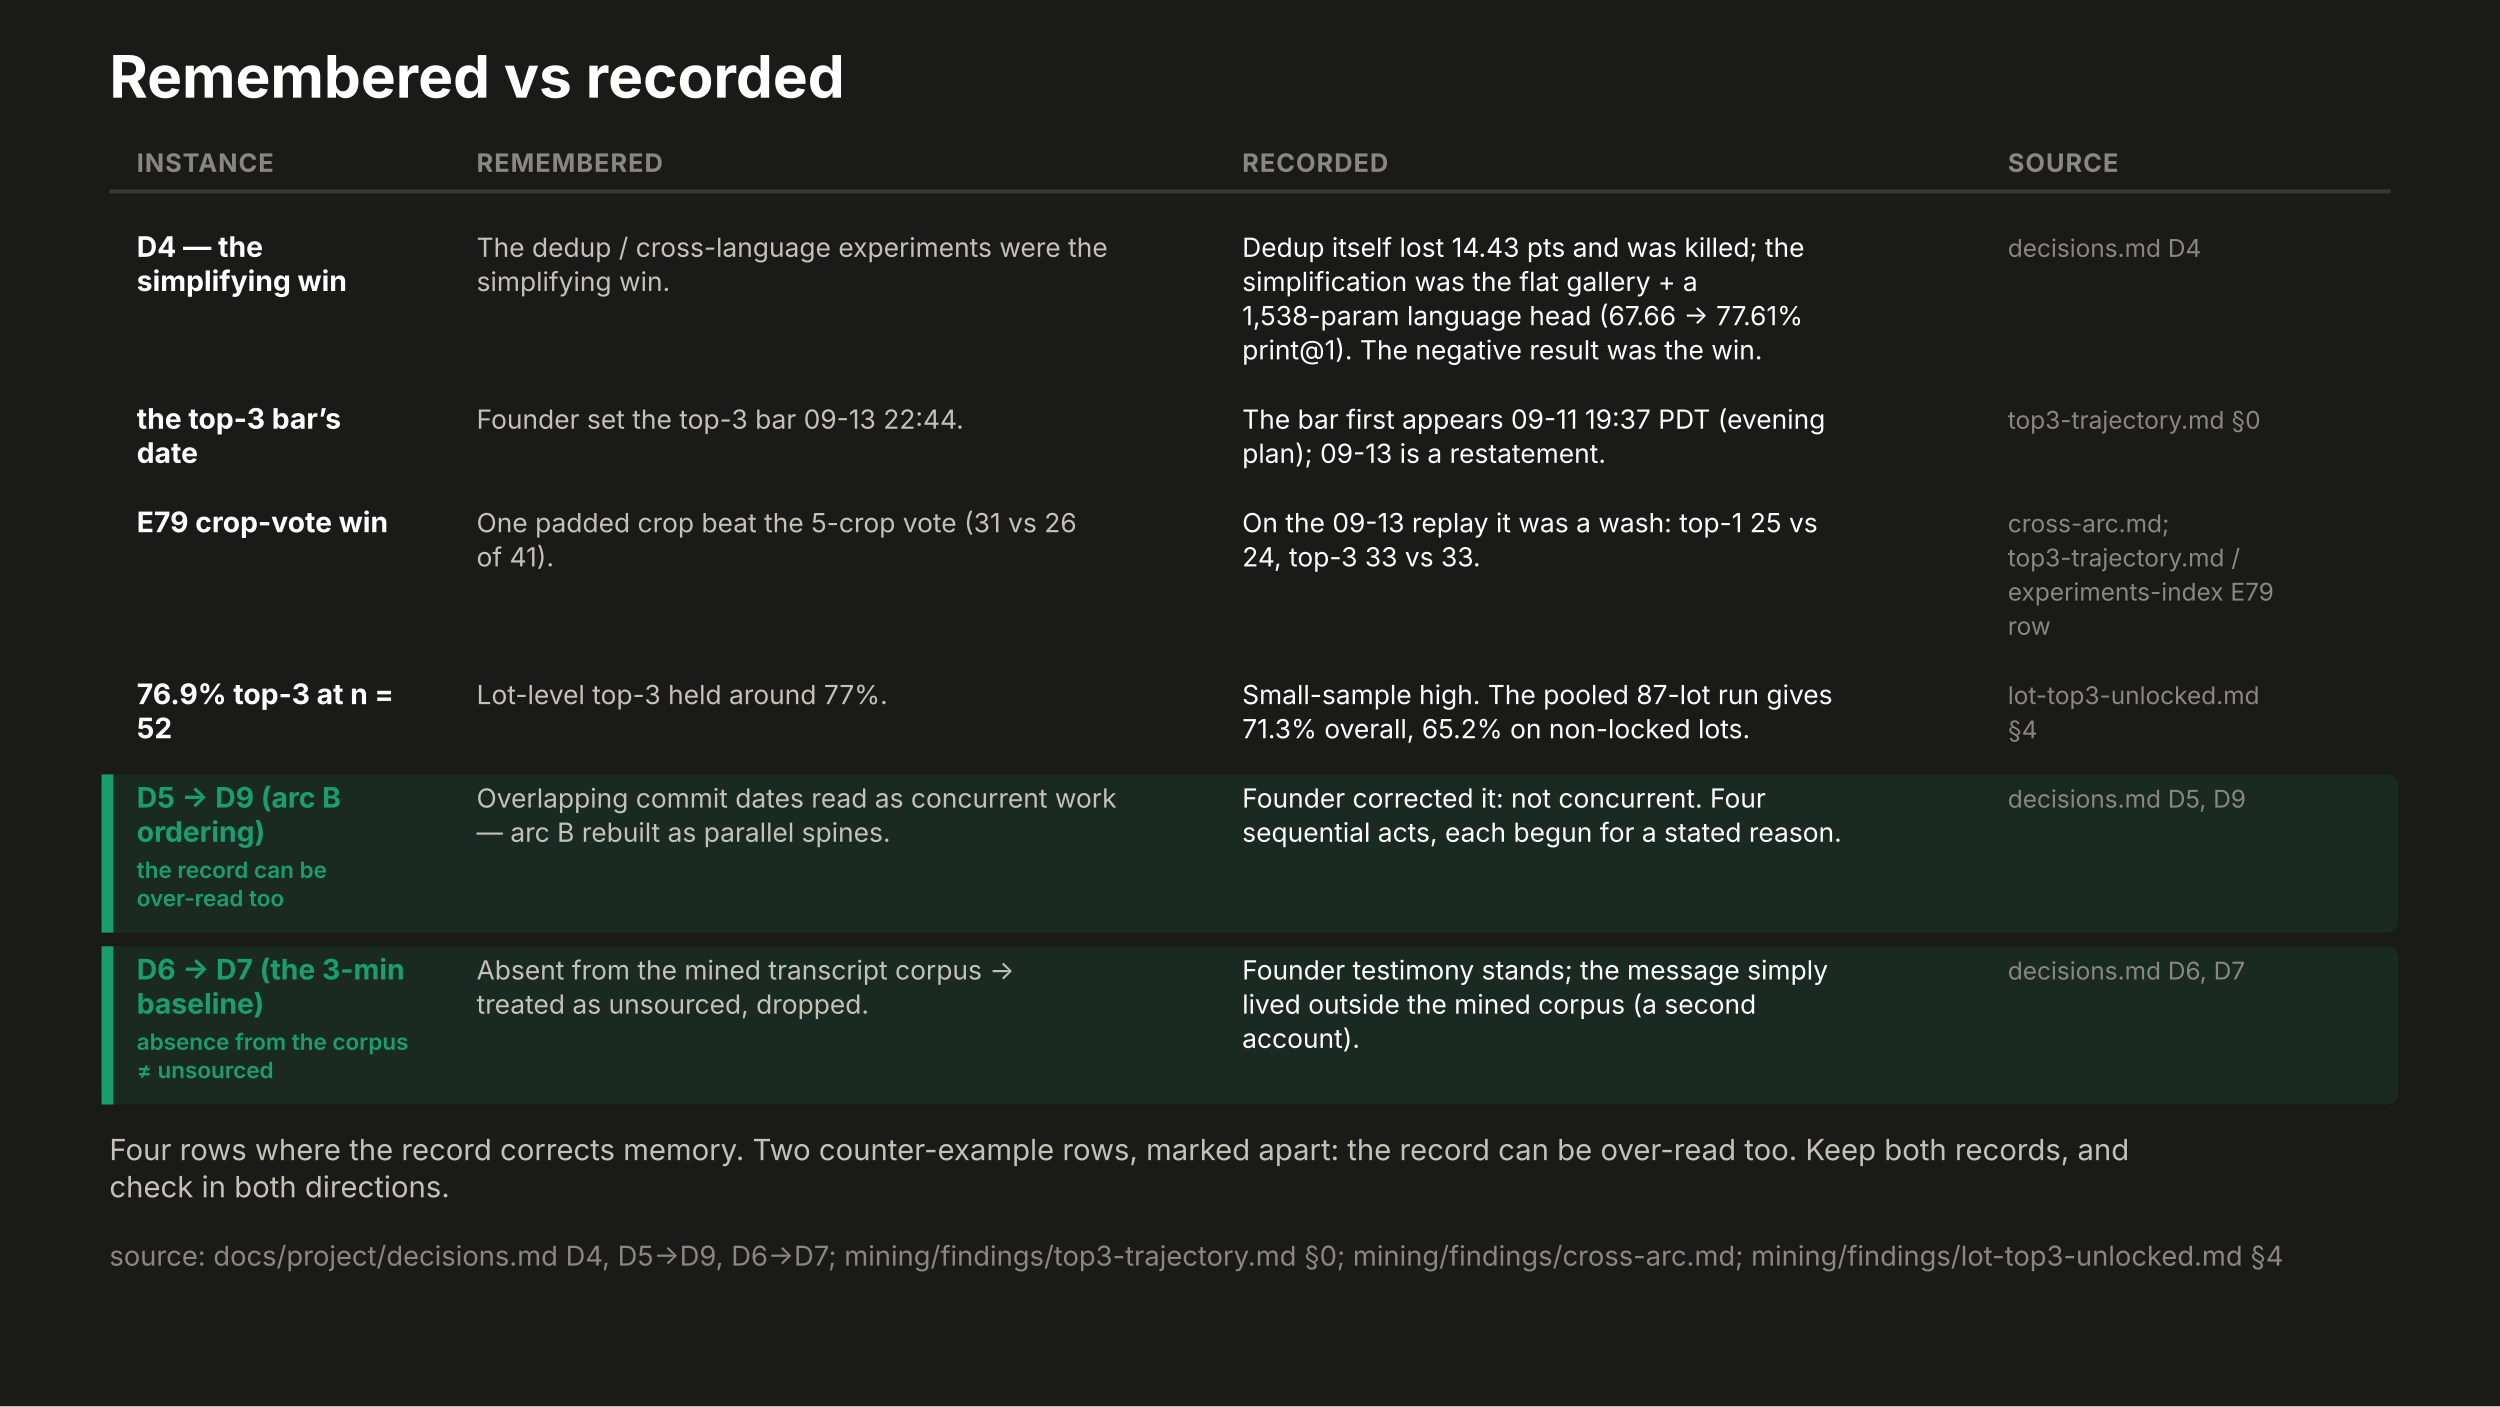
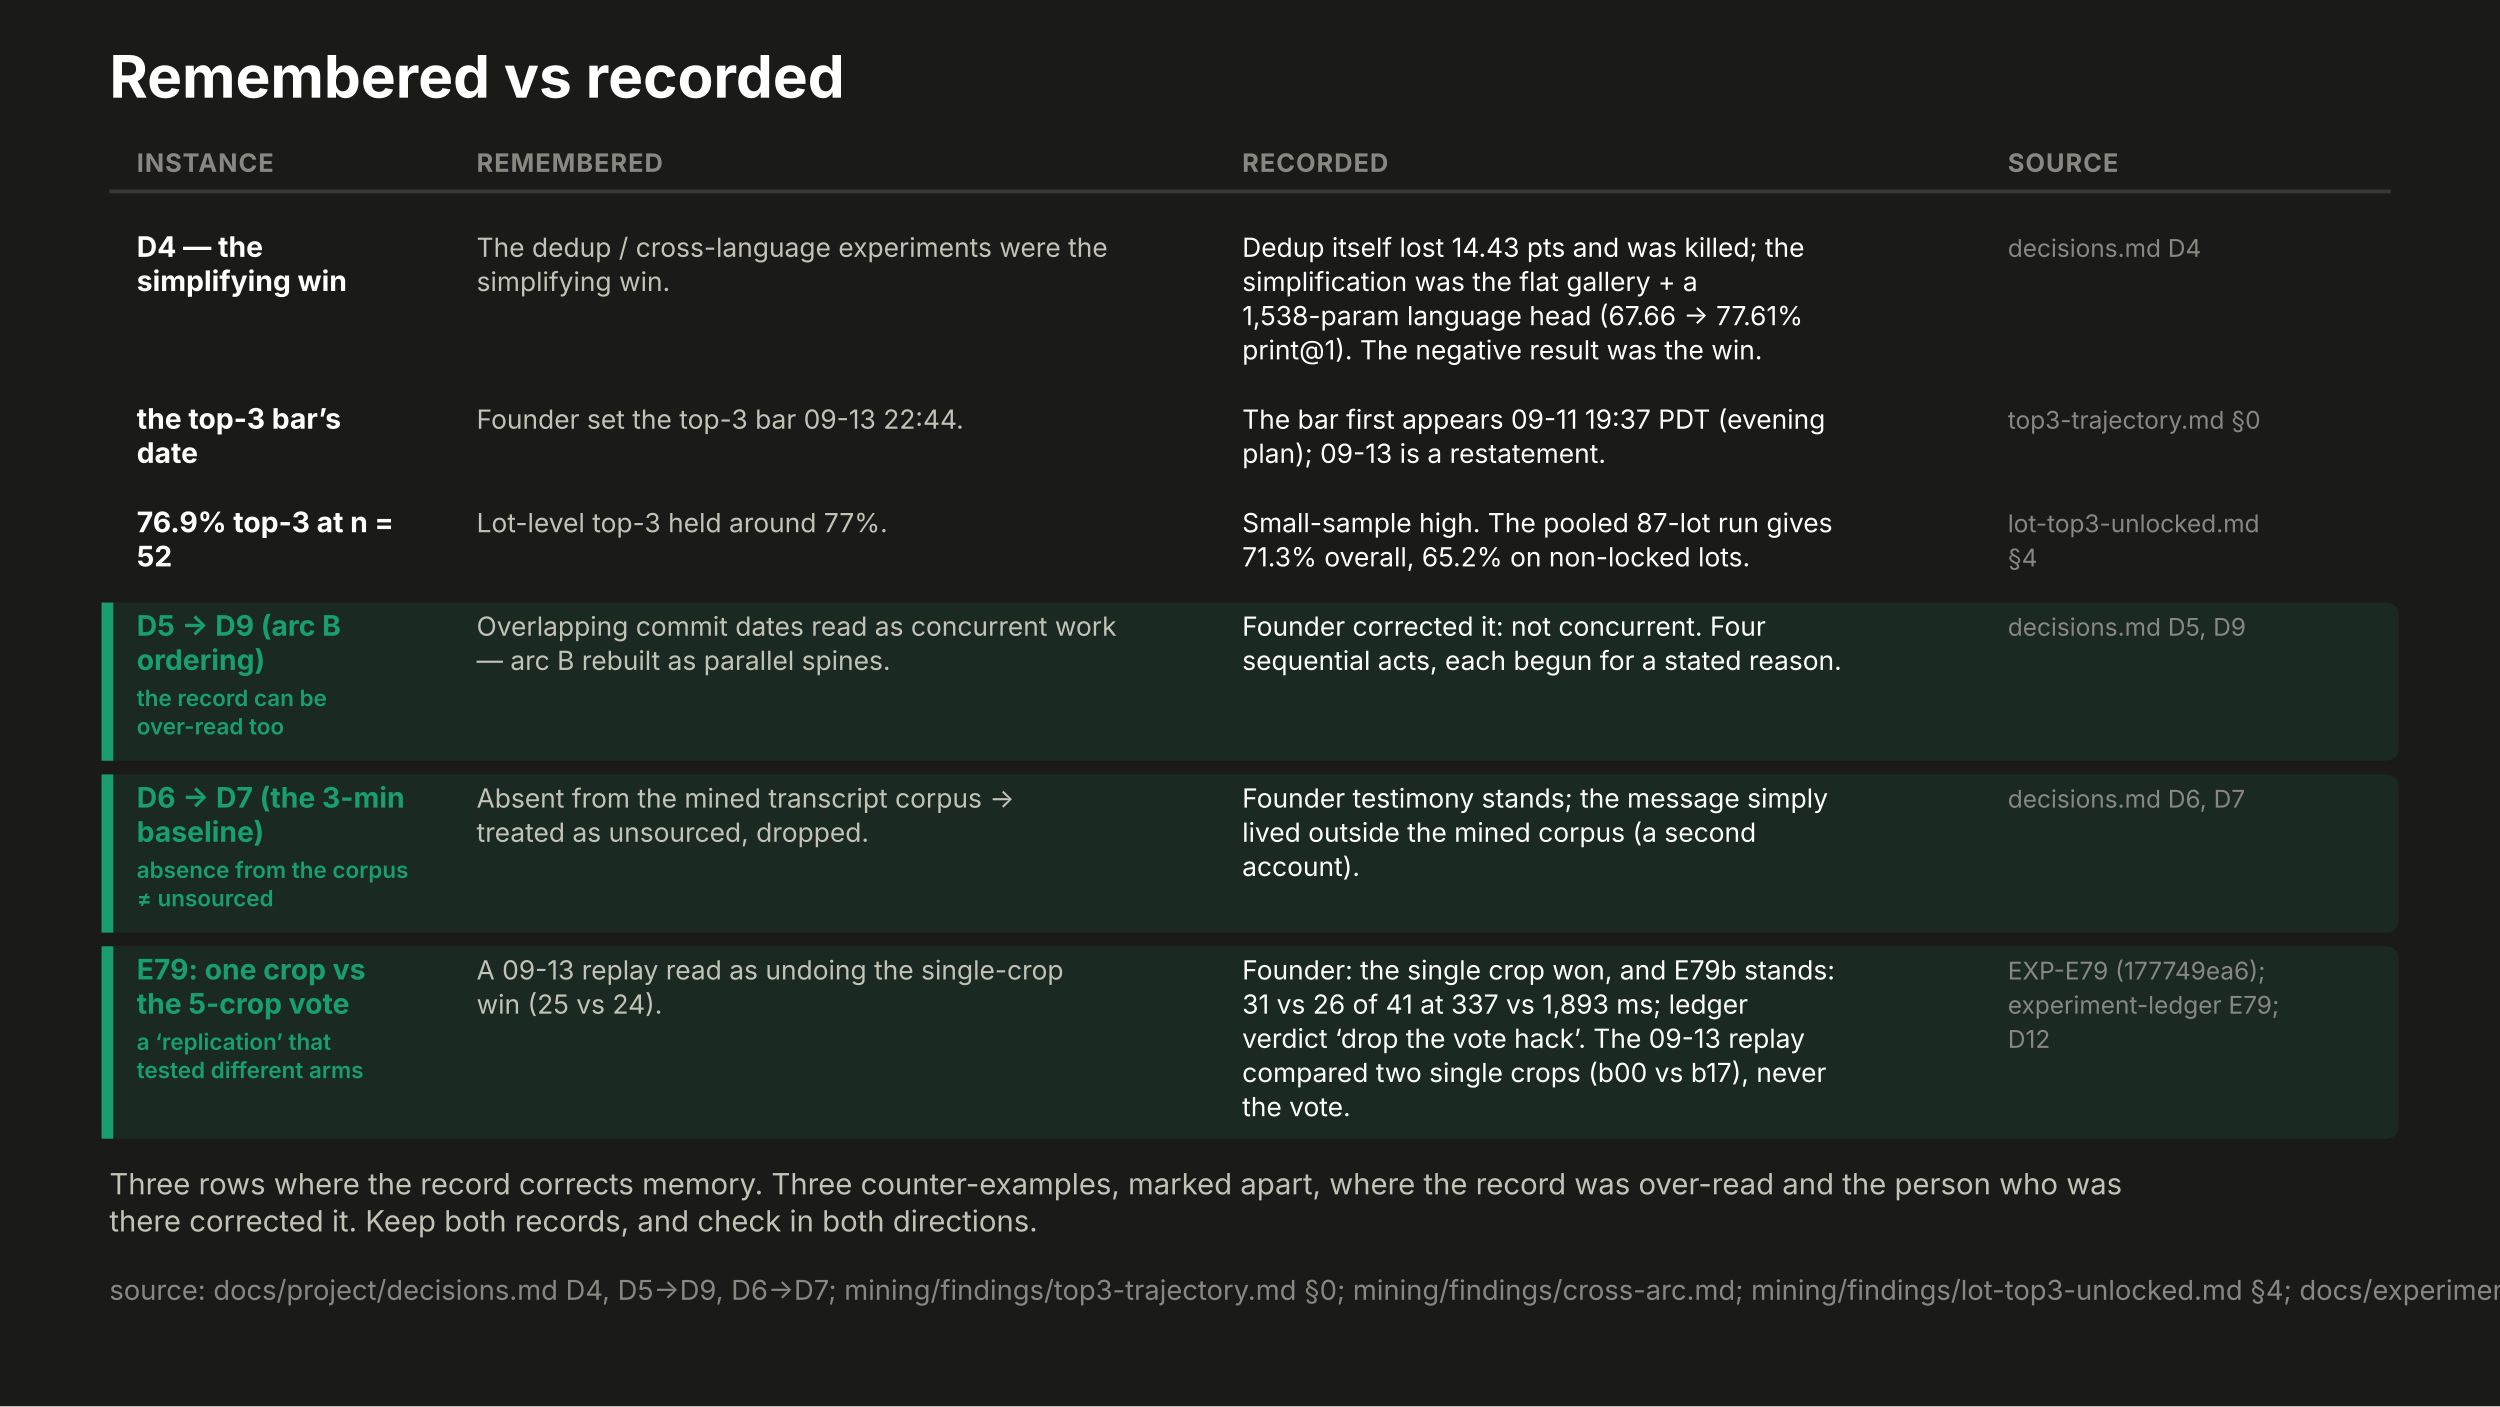
<svg xmlns="http://www.w3.org/2000/svg" viewBox="0 0 1280 720" width="1280" height="720" font-family="system-ui, -apple-system, &quot;Segoe UI&quot;, sans-serif">
  <rect x="0" y="0" width="1280" height="720" fill="#1a1a19" />
  <text x="56" y="50" fill="#ffffff" font-size="30" font-weight="700">Remembered vs recorded</text>
  <text x="70" y="88" fill="#898781" font-size="13" font-weight="700" letter-spacing="0.5">INSTANCE</text>
  <text x="244" y="88" fill="#898781" font-size="13" font-weight="700" letter-spacing="0.5">REMEMBERED</text>
  <text x="636" y="88" fill="#898781" font-size="13" font-weight="700" letter-spacing="0.5">RECORDED</text>
  <text x="1028" y="88" fill="#898781" font-size="13" font-weight="700" letter-spacing="0.5">SOURCE</text>
  <line x1="56" y1="98" x2="1224" y2="98" stroke="#383835" stroke-width="2" />
  <text x="70" y="131.5" fill="#ffffff" font-size="14.5" font-weight="700">
    <tspan x="70" y="131.5">D4 — the</tspan>
    <tspan x="70" y="149">simplifying win</tspan>
  </text>
  <text x="244" y="131.5" fill="#c3c2b7" font-size="13.5">
    <tspan x="244" y="131.5">The dedup / cross-language experiments were the</tspan>
    <tspan x="244" y="149">simplifying win.</tspan>
  </text>
  <text x="636" y="131.5" fill="#ffffff" font-size="13.5">
    <tspan x="636" y="131.5">Dedup itself lost 14.43 pts and was killed; the</tspan>
    <tspan x="636" y="149">simplification was the flat gallery + a</tspan>
    <tspan x="636" y="166.5">1,538-param language head (67.66 → 77.61%</tspan>
    <tspan x="636" y="184">print@1). The negative result was the win.</tspan>
  </text>
  <text x="1028" y="131.5" fill="#898781" font-size="12.5">
    <tspan x="1028" y="131.5">decisions.md D4</tspan>
  </text>
  <text x="70" y="219.5" fill="#ffffff" font-size="14.5" font-weight="700">
    <tspan x="70" y="219.5">the top-3 bar’s</tspan>
    <tspan x="70" y="237">date</tspan>
  </text>
  <text x="244" y="219.5" fill="#c3c2b7" font-size="13.5">
    <tspan x="244" y="219.5">Founder set the top-3 bar 09-13 22:44.</tspan>
  </text>
  <text x="636" y="219.5" fill="#ffffff" font-size="13.5">
    <tspan x="636" y="219.5">The bar first appears 09-11 19:37 PDT (evening</tspan>
    <tspan x="636" y="237">plan); 09-13 is a restatement.</tspan>
  </text>
  <text x="1028" y="219.5" fill="#898781" font-size="12.5">
    <tspan x="1028" y="219.5">top3-trajectory.md §0</tspan>
  </text>
  <text x="70" y="272.5" fill="#ffffff" font-size="14.5" font-weight="700">
-     <tspan x="70" y="272.5">E79 crop-vote win</tspan>
+     <tspan x="70" y="272.5">76.9% top-3 at n =</tspan>
+     <tspan x="70" y="290">52</tspan>
  </text>
  <text x="244" y="272.5" fill="#c3c2b7" font-size="13.5">
-     <tspan x="244" y="272.5">One padded crop beat the 5-crop vote (31 vs 26</tspan>
-     <tspan x="244" y="290">of 41).</tspan>
+     <tspan x="244" y="272.5">Lot-level top-3 held around 77%.</tspan>
  </text>
  <text x="636" y="272.5" fill="#ffffff" font-size="13.5">
-     <tspan x="636" y="272.5">On the 09-13 replay it was a wash: top-1 25 vs</tspan>
-     <tspan x="636" y="290">24, top-3 33 vs 33.</tspan>
+     <tspan x="636" y="272.5">Small-sample high. The pooled 87-lot run gives</tspan>
+     <tspan x="636" y="290">71.3% overall, 65.2% on non-locked lots.</tspan>
  </text>
  <text x="1028" y="272.5" fill="#898781" font-size="12.5">
-     <tspan x="1028" y="272.5">cross-arc.md;</tspan>
-     <tspan x="1028" y="290">top3-trajectory.md /</tspan>
-     <tspan x="1028" y="307.5">experiments-index E79</tspan>
-     <tspan x="1028" y="325">row</tspan>
+     <tspan x="1028" y="272.5">lot-top3-unlocked.md</tspan>
+     <tspan x="1028" y="290">§4</tspan>
  </text>
-   <text x="70" y="360.5" fill="#ffffff" font-size="14.5" font-weight="700">
-     <tspan x="70" y="360.5">76.9% top-3 at n =</tspan>
-     <tspan x="70" y="378">52</tspan>
+   <rect x="52" y="308.5" width="1176" height="81" rx="6" fill="#199e70" opacity="0.12" />
+   <rect x="52" y="308.5" width="6" height="81" fill="#199e70" />
+   <text x="70" y="325.5" fill="#199e70" font-size="14.5" font-weight="700">
+     <tspan x="70" y="325.5">D5 → D9 (arc B</tspan>
+     <tspan x="70" y="343">ordering)</tspan>
  </text>
-   <text x="244" y="360.5" fill="#c3c2b7" font-size="13.5">
-     <tspan x="244" y="360.5">Lot-level top-3 held around 77%.</tspan>
+   <text x="70" y="361.5" fill="#199e70" font-size="11.5" font-weight="600">
+     <tspan x="70" y="361.5">the record can be</tspan>
+     <tspan x="70" y="376">over-read too</tspan>
  </text>
-   <text x="636" y="360.5" fill="#ffffff" font-size="13.5">
-     <tspan x="636" y="360.5">Small-sample high. The pooled 87-lot run gives</tspan>
-     <tspan x="636" y="378">71.3% overall, 65.2% on non-locked lots.</tspan>
+   <text x="244" y="325.5" fill="#c3c2b7" font-size="13.5">
+     <tspan x="244" y="325.5">Overlapping commit dates read as concurrent work</tspan>
+     <tspan x="244" y="343">— arc B rebuilt as parallel spines.</tspan>
  </text>
-   <text x="1028" y="360.5" fill="#898781" font-size="12.5">
-     <tspan x="1028" y="360.5">lot-top3-unlocked.md</tspan>
-     <tspan x="1028" y="378">§4</tspan>
+   <text x="636" y="325.5" fill="#ffffff" font-size="13.5">
+     <tspan x="636" y="325.5">Founder corrected it: not concurrent. Four</tspan>
+     <tspan x="636" y="343">sequential acts, each begun for a stated reason.</tspan>
+   </text>
+   <text x="1028" y="325.5" fill="#898781" font-size="12.5">
+     <tspan x="1028" y="325.5">decisions.md D5, D9</tspan>
  </text>
  <rect x="52" y="396.5" width="1176" height="81" rx="6" fill="#199e70" opacity="0.12" />
  <rect x="52" y="396.5" width="6" height="81" fill="#199e70" />
  <text x="70" y="413.5" fill="#199e70" font-size="14.5" font-weight="700">
-     <tspan x="70" y="413.5">D5 → D9 (arc B</tspan>
-     <tspan x="70" y="431">ordering)</tspan>
+     <tspan x="70" y="413.5">D6 → D7 (the 3-min</tspan>
+     <tspan x="70" y="431">baseline)</tspan>
  </text>
  <text x="70" y="449.5" fill="#199e70" font-size="11.5" font-weight="600">
-     <tspan x="70" y="449.5">the record can be</tspan>
-     <tspan x="70" y="464">over-read too</tspan>
+     <tspan x="70" y="449.5">absence from the corpus</tspan>
+     <tspan x="70" y="464">≠ unsourced</tspan>
  </text>
  <text x="244" y="413.5" fill="#c3c2b7" font-size="13.5">
-     <tspan x="244" y="413.5">Overlapping commit dates read as concurrent work</tspan>
-     <tspan x="244" y="431">— arc B rebuilt as parallel spines.</tspan>
+     <tspan x="244" y="413.5">Absent from the mined transcript corpus →</tspan>
+     <tspan x="244" y="431">treated as unsourced, dropped.</tspan>
  </text>
  <text x="636" y="413.5" fill="#ffffff" font-size="13.5">
-     <tspan x="636" y="413.5">Founder corrected it: not concurrent. Four</tspan>
-     <tspan x="636" y="431">sequential acts, each begun for a stated reason.</tspan>
+     <tspan x="636" y="413.5">Founder testimony stands; the message simply</tspan>
+     <tspan x="636" y="431">lived outside the mined corpus (a second</tspan>
+     <tspan x="636" y="448.5">account).</tspan>
  </text>
  <text x="1028" y="413.5" fill="#898781" font-size="12.5">
-     <tspan x="1028" y="413.5">decisions.md D5, D9</tspan>
+     <tspan x="1028" y="413.5">decisions.md D6, D7</tspan>
  </text>
-   <rect x="52" y="484.5" width="1176" height="81" rx="6" fill="#199e70" opacity="0.12" />
-   <rect x="52" y="484.5" width="6" height="81" fill="#199e70" />
+   <rect x="52" y="484.5" width="1176" height="98.5" rx="6" fill="#199e70" opacity="0.12" />
+   <rect x="52" y="484.5" width="6" height="98.5" fill="#199e70" />
  <text x="70" y="501.5" fill="#199e70" font-size="14.5" font-weight="700">
-     <tspan x="70" y="501.5">D6 → D7 (the 3-min</tspan>
-     <tspan x="70" y="519">baseline)</tspan>
+     <tspan x="70" y="501.5">E79: one crop vs</tspan>
+     <tspan x="70" y="519">the 5-crop vote</tspan>
  </text>
  <text x="70" y="537.5" fill="#199e70" font-size="11.5" font-weight="600">
-     <tspan x="70" y="537.5">absence from the corpus</tspan>
-     <tspan x="70" y="552">≠ unsourced</tspan>
+     <tspan x="70" y="537.5">a ‘replication’ that</tspan>
+     <tspan x="70" y="552">tested different arms</tspan>
  </text>
  <text x="244" y="501.5" fill="#c3c2b7" font-size="13.5">
-     <tspan x="244" y="501.5">Absent from the mined transcript corpus →</tspan>
-     <tspan x="244" y="519">treated as unsourced, dropped.</tspan>
+     <tspan x="244" y="501.5">A 09-13 replay read as undoing the single-crop</tspan>
+     <tspan x="244" y="519">win (25 vs 24).</tspan>
  </text>
  <text x="636" y="501.5" fill="#ffffff" font-size="13.5">
-     <tspan x="636" y="501.5">Founder testimony stands; the message simply</tspan>
-     <tspan x="636" y="519">lived outside the mined corpus (a second</tspan>
-     <tspan x="636" y="536.5">account).</tspan>
+     <tspan x="636" y="501.5">Founder: the single crop won, and E79b stands:</tspan>
+     <tspan x="636" y="519">31 vs 26 of 41 at 337 vs 1,893 ms; ledger</tspan>
+     <tspan x="636" y="536.5">verdict ‘drop the vote hack’. The 09-13 replay</tspan>
+     <tspan x="636" y="554">compared two single crops (b00 vs b17), never</tspan>
+     <tspan x="636" y="571.5">the vote.</tspan>
  </text>
  <text x="1028" y="501.5" fill="#898781" font-size="12.5">
-     <tspan x="1028" y="501.5">decisions.md D6, D7</tspan>
+     <tspan x="1028" y="501.5">EXP-E79 (177749ea6);</tspan>
+     <tspan x="1028" y="519">experiment-ledger E79;</tspan>
+     <tspan x="1028" y="536.5">D12</tspan>
  </text>
-   <text x="56" y="594" fill="#c3c2b7" font-size="15">
-     <tspan x="56" y="594">Four rows where the record corrects memory. Two counter-example rows, marked apart: the record can be over-read too. Keep both records, and</tspan>
-     <tspan x="56" y="613">check in both directions.</tspan>
+   <text x="56" y="611.5" fill="#c3c2b7" font-size="15">
+     <tspan x="56" y="611.5">Three rows where the record corrects memory. Three counter-examples, marked apart, where the record was over-read and the person who was</tspan>
+     <tspan x="56" y="630.5">there corrected it. Keep both records, and check in both directions.</tspan>
  </text>
-   <text x="56" y="648" fill="#898781" font-size="14">source: docs/project/decisions.md D4, D5→D9, D6→D7; mining/findings/top3-trajectory.md §0; mining/findings/cross-arc.md; mining/findings/lot-top3-unlocked.md §4</text>
+   <text x="56" y="665.5" fill="#898781" font-size="14">source: docs/project/decisions.md D4, D5→D9, D6→D7; mining/findings/top3-trajectory.md §0; mining/findings/cross-arc.md; mining/findings/lot-top3-unlocked.md §4; docs/experiments/EXP-E79 (Grailith 177749ea6); experiment-ledger E79; decisions.md D12</text>
</svg>
